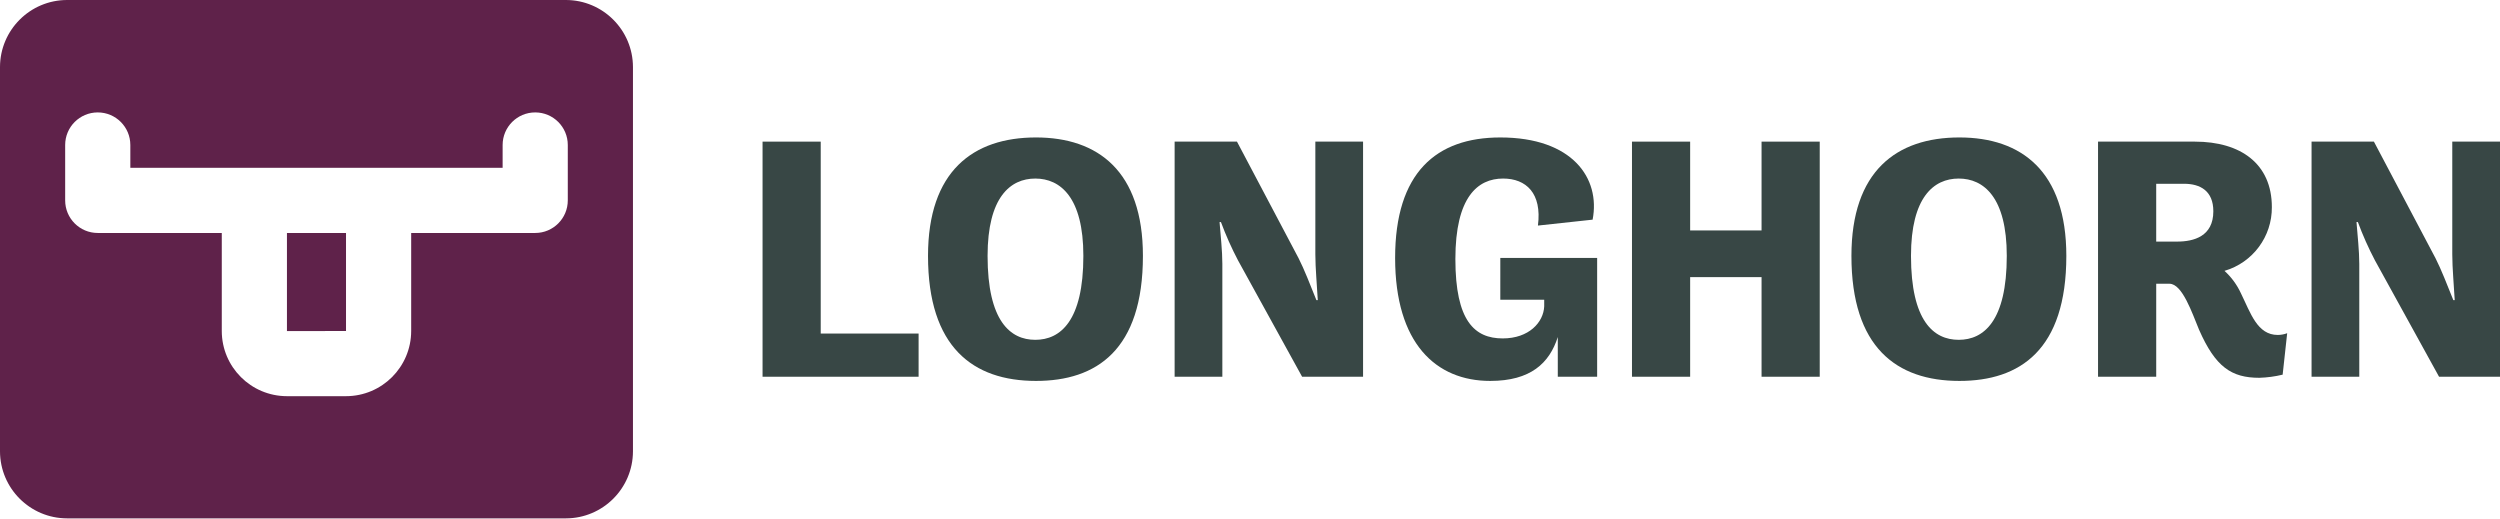
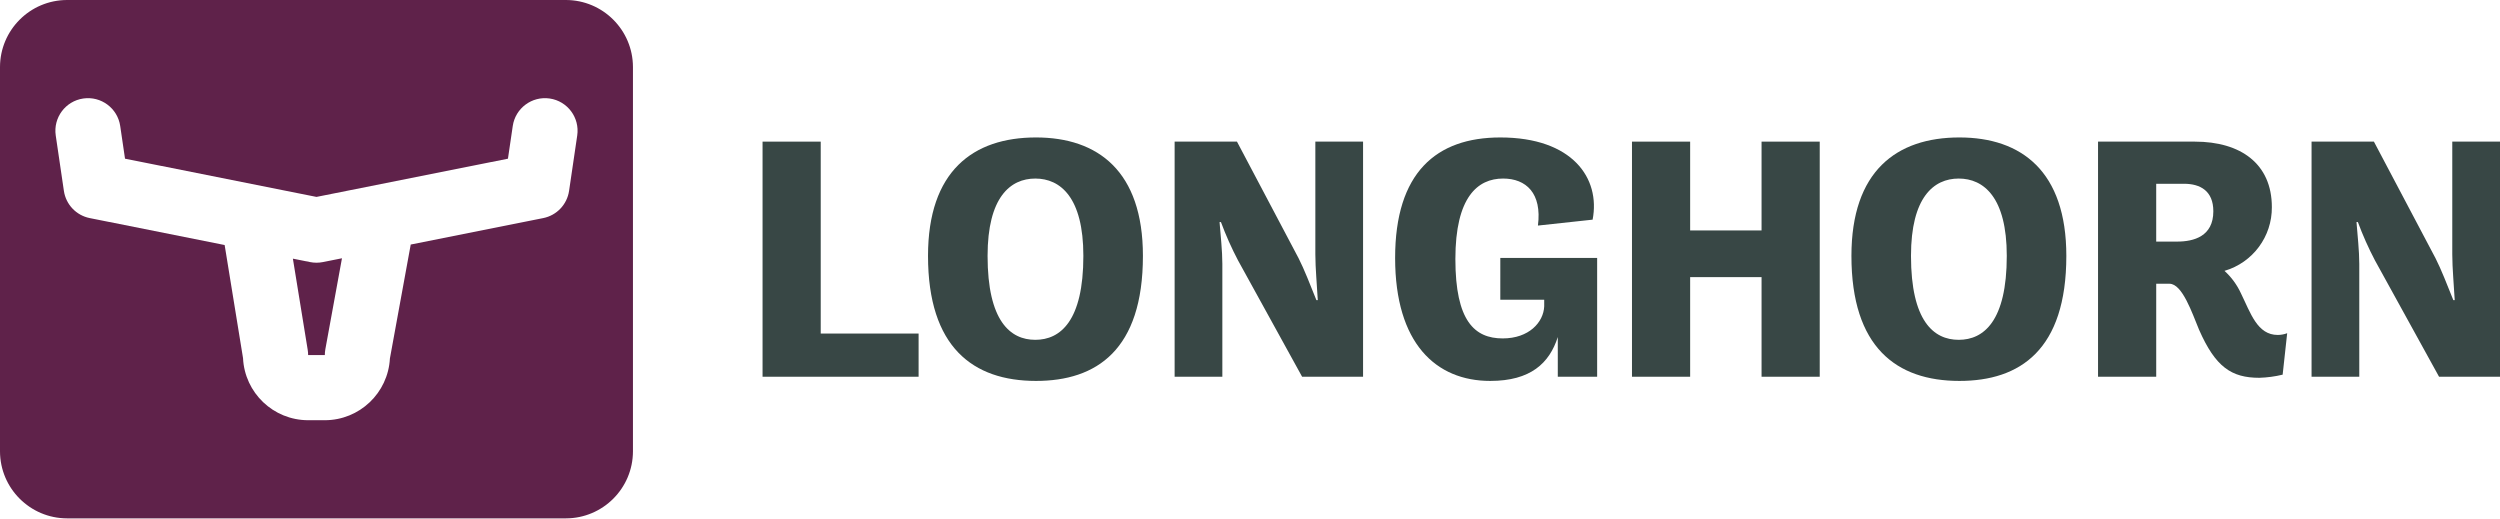
<svg xmlns="http://www.w3.org/2000/svg" id="Layer_1" data-name="Layer 1" viewBox="0 0 537.077 111.362">
  <defs>
    <style>.cls-1{fill:#384745;}.cls-2{fill:#5f224a;}</style>
  </defs>
  <path class="cls-1" d="M163.82,30.426h12.496V71.657h21.027v9.278H163.82Z" />
  <path class="cls-1" d="M199.366,54.971c0-18.184,9.653-25.442,23.197-25.442,13.319,0,22.972,7.258,22.972,25.442,0,20.204-9.952,26.864-22.972,26.864C209.019,81.834,199.366,74.575,199.366,54.971Zm33.374,0c0-12.572-4.938-16.613-10.326-16.613s-10.252,4.041-10.252,16.613c0,13.992,4.864,18.033,10.252,18.033S232.74,68.963,232.74,54.971Z" />
  <path class="cls-1" d="M252.346,30.426h13.394l13.245,25.068c1.122,2.17,2.619,5.985,3.816,8.979h.3c-.15-2.843-.524-6.884-.524-9.802V30.426h10.252V80.935H279.734L265.966,55.942a69.663,69.663,0,0,1-3.667-8.231h-.3c.225,2.844.599,6.212.599,8.979V80.935H252.346Z" />
  <path class="cls-1" d="M322.313,55.419h20.803V80.935h-8.455V72.405c-1.797,5.612-5.838,9.43-14.517,9.43-11.674,0-20.429-8.082-20.429-26.415s8.83-25.89,22.598-25.89c15.49,0,21.551,8.755,19.83,17.659L330.395,48.459c.898-6.958-2.544-10.102-7.483-10.102-5.463,0-10.252,3.966-10.252,17.285s4.116,17.061,10.176,17.061c5.612,0,8.756-3.442,8.906-6.884V64.399h-9.43Z" />
  <path class="cls-1" d="M350.6,30.426h12.496V49.507h15.34V30.426H390.933V80.935H378.437V59.535H363.096V80.935H350.6Z" />
  <path class="cls-1" d="M397.744,54.971c0-18.184,9.652-25.442,23.196-25.442,13.32,0,22.973,7.258,22.973,25.442,0,20.204-9.952,26.864-22.973,26.864C407.396,81.834,397.744,74.575,397.744,54.971Zm33.374,0c0-12.572-4.939-16.613-10.326-16.613-5.388,0-10.252,4.041-10.252,16.613,0,13.992,4.863,18.033,10.252,18.033C426.179,73.004,431.118,68.963,431.118,54.971Z" />
  <path class="cls-1" d="M450.723,30.426h20.803c9.878,0,16.538,4.789,16.538,14.068a14.135,14.135,0,0,1-10.177,13.695,14.976,14.976,0,0,1,3.518,4.789c2.095,4.265,3.516,8.979,7.931,8.979a5.823,5.823,0,0,0,2.021-.374l-.973,8.905a24.468,24.468,0,0,1-5.013.674c-5.986,0-9.428-2.32-12.946-10.327-1.496-3.591-3.592-9.878-6.36-9.878h-2.844V80.935H450.723Zm12.496,9.054V51.901h4.491c3.592,0,7.782-1.122,7.782-6.509,0-4.415-2.843-5.912-6.286-5.912Z" />
  <path class="cls-1" d="M496.594,30.426h13.395l13.244,25.068c1.123,2.17,2.619,5.985,3.816,8.979h.3c-.15-2.843-.524-6.884-.524-9.802V30.426h10.252V80.935h-13.094L510.214,55.942a69.761,69.761,0,0,1-3.666-8.231H506.248c.224,2.844.598,6.212.598,8.979V80.935H496.594Z" />
-   <path class="cls-2" d="M61.645,71.113l.001.009,12.688-.009V50.05H61.645Z" />
-   <path class="cls-2" d="M121.587,0H14.393A14.435,14.435,0,0,0,0,14.392V96.97a14.435,14.435,0,0,0,14.393,14.392H121.587a14.435,14.435,0,0,0,14.393-14.392V14.392A14.435,14.435,0,0,0,121.587,0Zm.392,43.05a7,7,0,0,1-7,7H88.334v21.062a14.016,14.016,0,0,1-14,14H61.645a14.016,14.016,0,0,1-14-14V50.05H21a7,7,0,0,1-7-7v-11.9a7,7,0,0,1,14,0v4.9h79.979v-4.9a7,7,0,0,1,14,0Z" />
+   <path class="cls-2" d="M67.99,56.439a7.006,7.006,0,0,1-1.371-.135l-3.699-.738,3.184,19.588a6.947,6.947,0,0,1,.091,1.123h3.588a7,7,0,0,1,.114-1.258L73.466,55.484l-4.106.82A7.006,7.006,0,0,1,67.99,56.439Z" />
+   <path class="cls-2" d="M121.587,0H14.392A14.435,14.435,0,0,0,0,14.392V96.97a14.435,14.435,0,0,0,14.392,14.392H121.587A14.435,14.435,0,0,0,135.979,96.97V14.392A14.435,14.435,0,0,0,121.587,0Zm2.418,29.107-1.751,11.9a7,7,0,0,1-5.555,5.845l-28.467,5.684c-.005.029-.006.057-.011.085L83.764,77.016a14.019,14.019,0,0,1-13.981,13.26H66.195A14.018,14.018,0,0,1,52.21,76.936l-3.949-24.297L19.28,46.852a7,7,0,0,1-5.555-5.845l-1.751-11.9a7,7,0,0,1,13.851-2.038l1.033,7.021,41.132,8.212,41.132-8.212,1.033-7.021a7,7,0,0,1,13.851,2.038Z" />
</svg>
